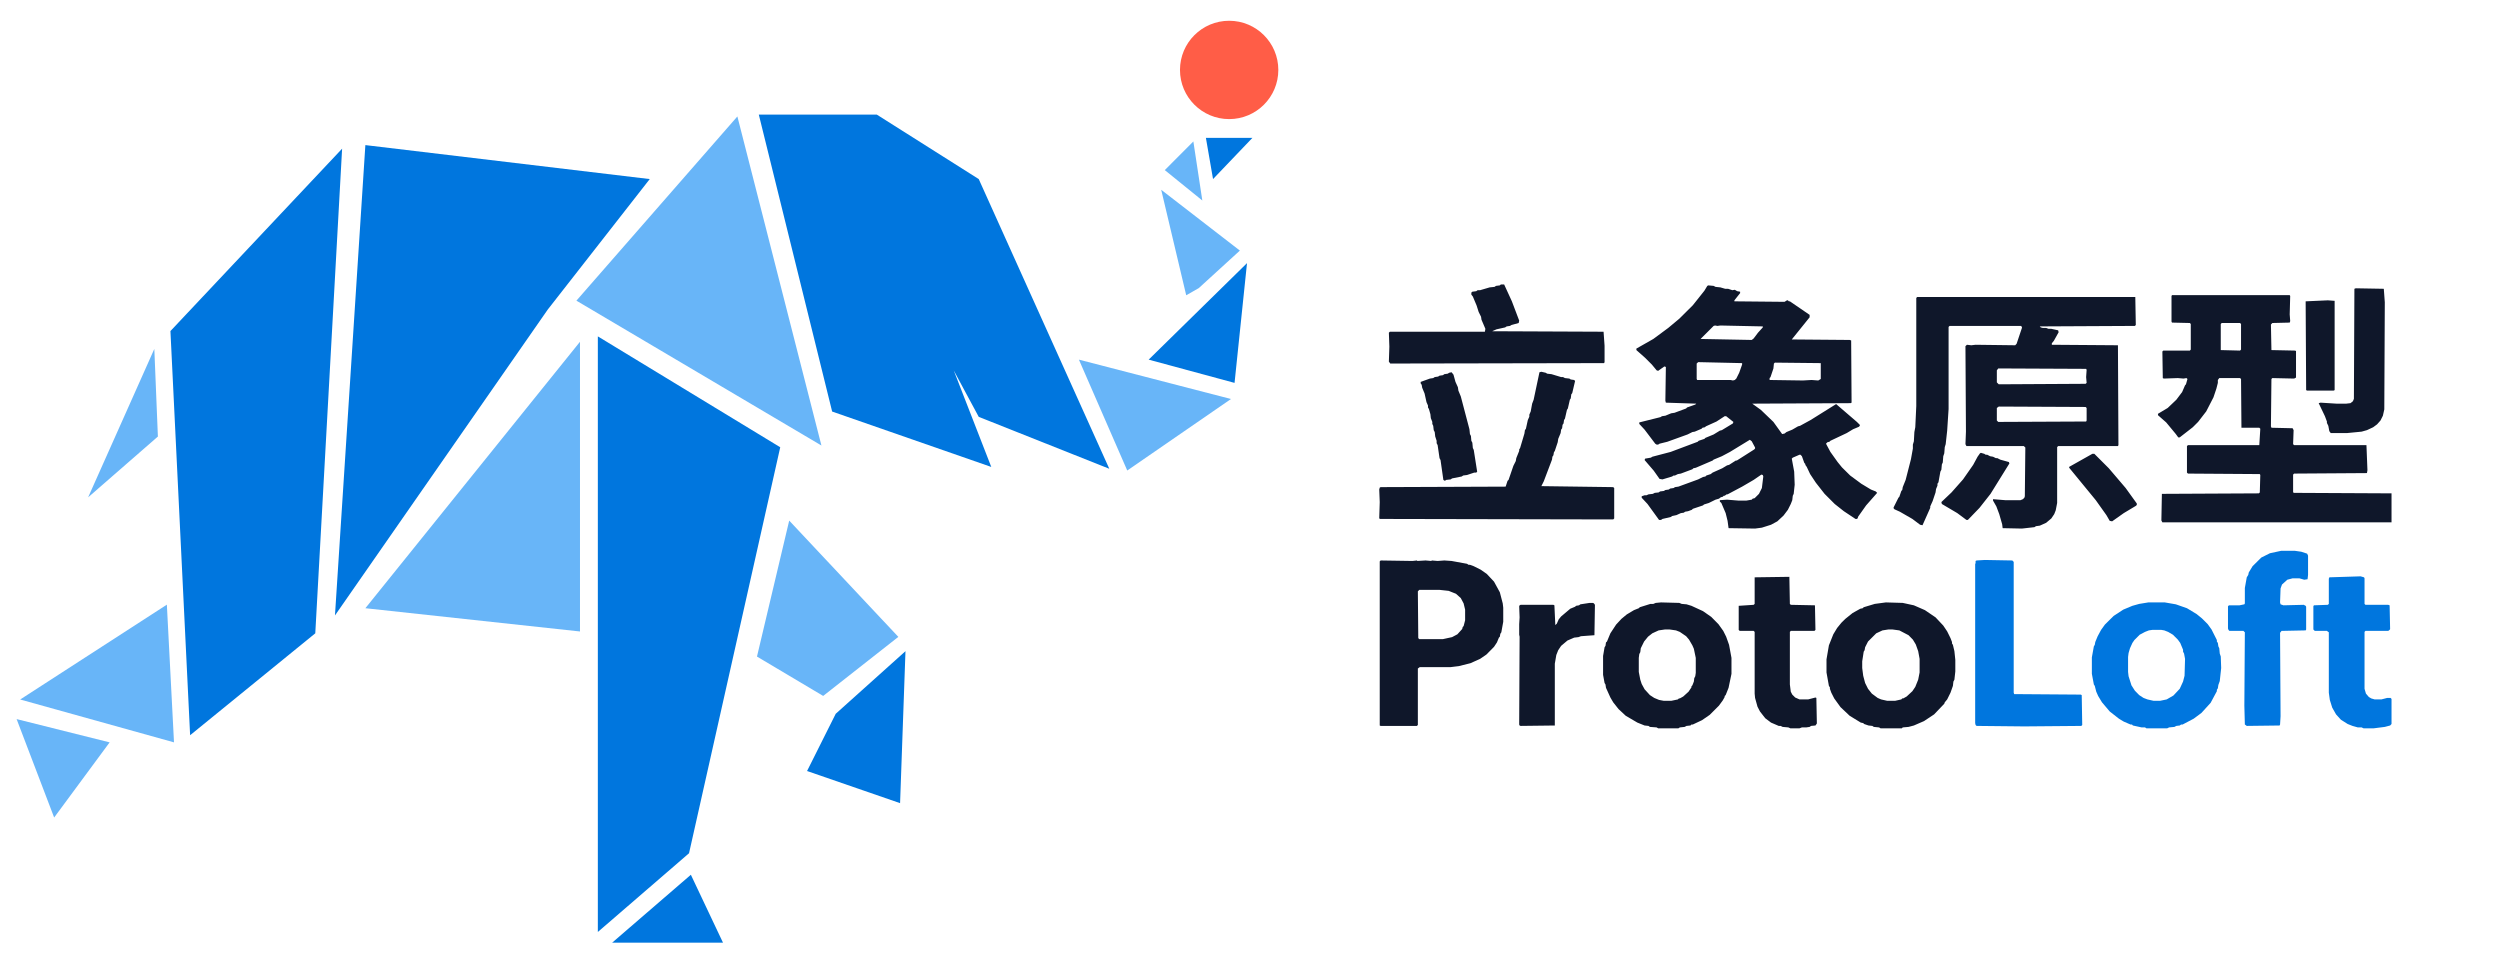
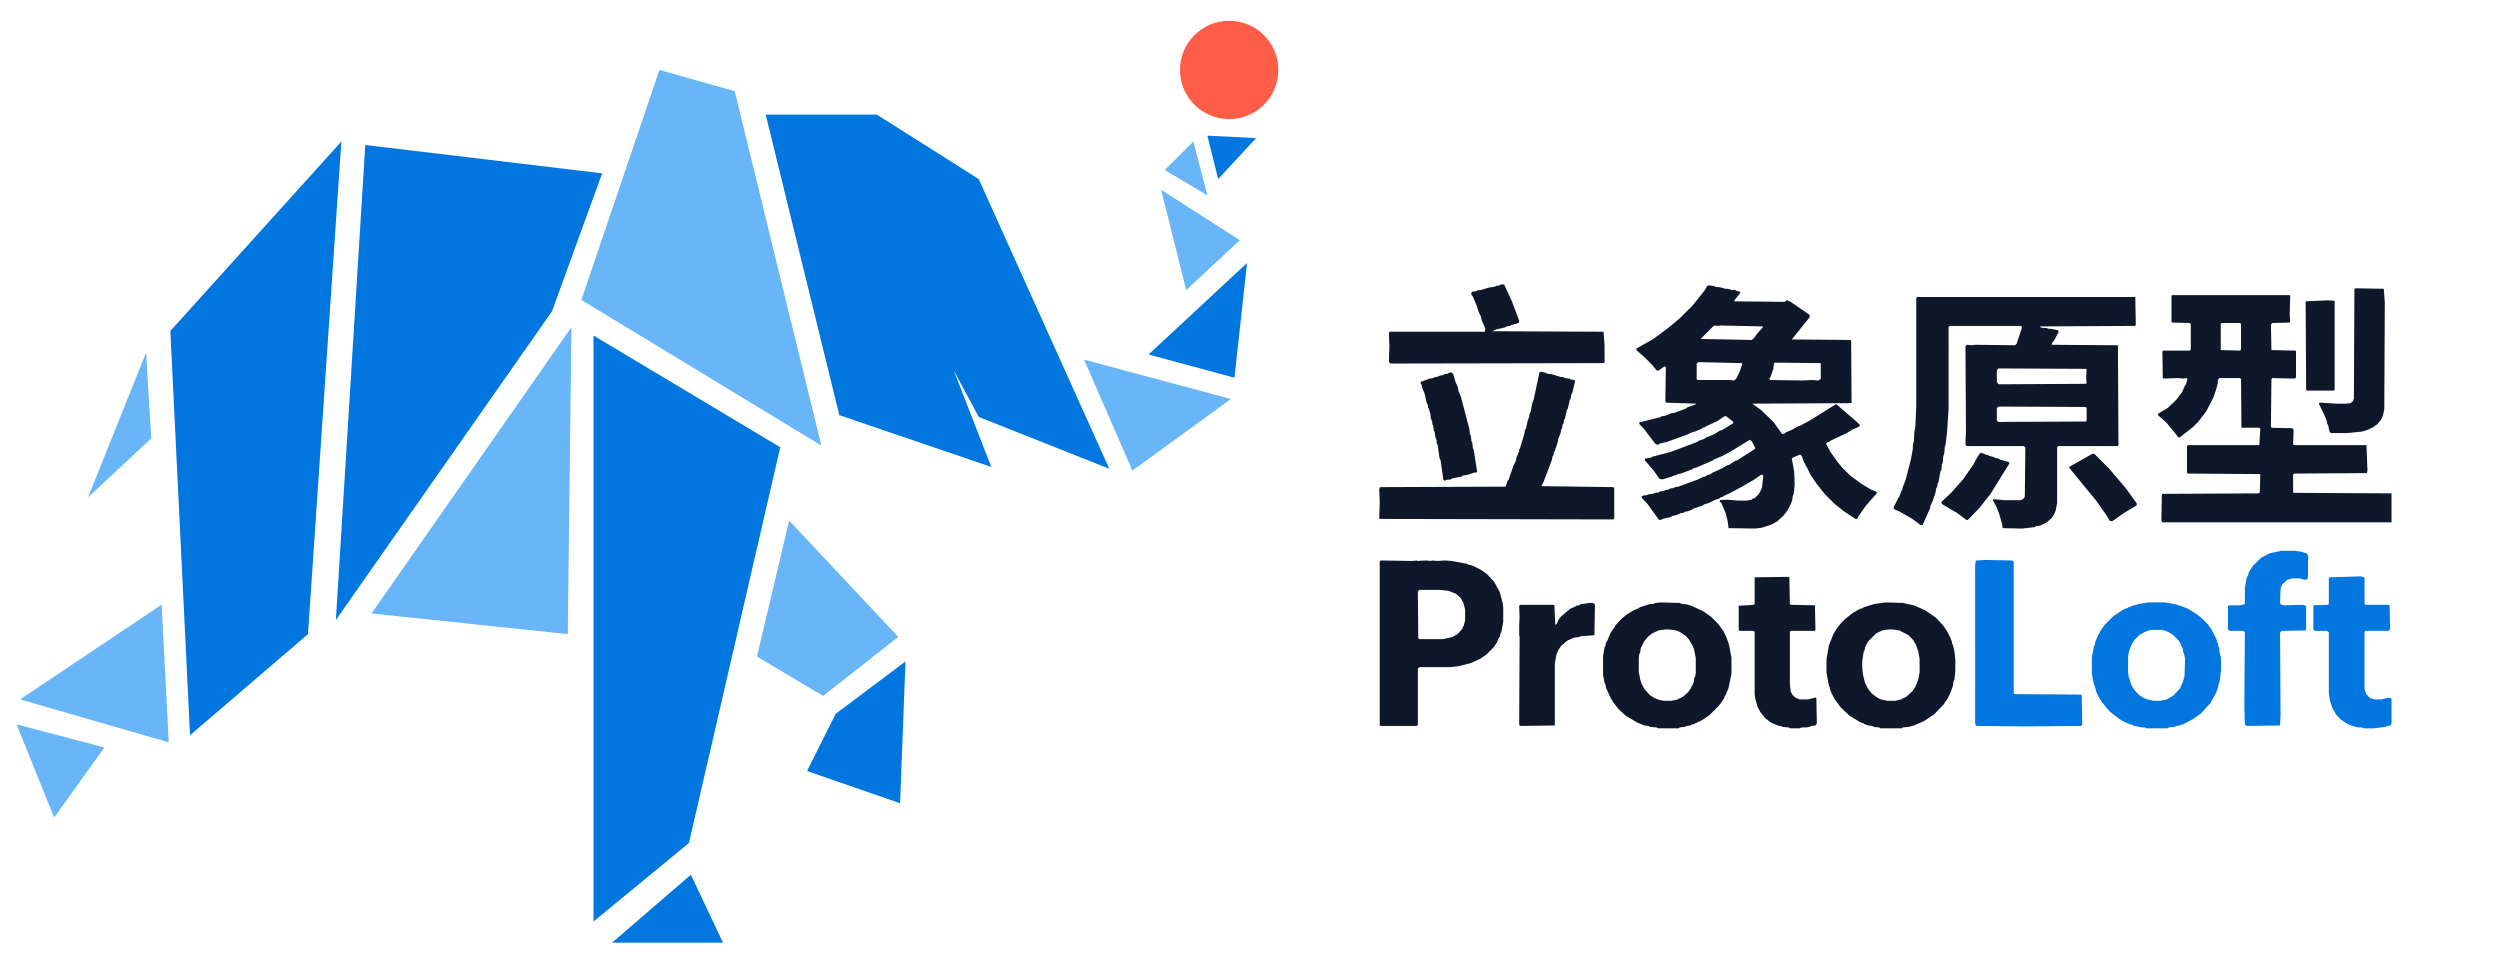
<svg xmlns="http://www.w3.org/2000/svg" viewBox="0 0 301 116" width="301" height="116">
  <g id="origami-elephant">
-     <polygon points="18.58,42.01 19.01,52.56 10.61,59.88" fill="#68b5f8" />
-     <polygon points="20.09,72.8 20.95,89.38 2.43,84.22" fill="#68b5f8" />
-     <polygon points="2.0,86.58 13.2,89.38 6.52,98.43" fill="#68b5f8" />
-     <polygon points="20.52,39.86 41.19,17.9 37.96,76.25 22.89,88.52" fill="#0076de" />
-     <polygon points="43.99,17.47 78.23,21.56 65.95,37.27 40.33,74.1" fill="#0076de" />
-     <polygon points="69.83,41.15 69.83,76.03 43.99,73.23" fill="#68b5f8" />
-     <polygon points="71.98,40.5 93.94,53.85 82.96,102.73 71.98,112.21" fill="#0076de" />
-     <polygon points="83.18,105.32 87.05,113.5 73.7,113.5" fill="#0076de" />
-     <polygon points="95.02,62.68 108.16,76.68 99.11,83.79 91.14,79.05" fill="#68b5f8" />
-     <polygon points="109.02,78.4 108.37,96.7 97.17,92.83 100.62,85.94" fill="#0076de" />
-     <polygon points="88.78,14.02 98.9,53.64 69.4,36.2" fill="#68b5f8" />
-     <polygon points="91.36,13.8 105.57,13.8 117.84,21.56 133.56,56.44 117.84,50.19 114.83,44.6 119.35,56.22 100.19,49.55" fill="#0076de" />
-     <polygon points="129.9,43.3 148.21,48.04 135.72,56.65" fill="#68b5f8" />
-     <polygon points="138.3,43.3 150.14,31.68 148.64,46.1" fill="#0076de" />
-     <polygon points="139.81,22.85 149.28,30.17 144.33,34.69 142.82,35.55" fill="#68b5f8" />
-     <polygon points="140.24,20.48 143.68,17.03 144.76,24.14" fill="#68b5f8" />
-     <polygon points="145.19,16.6 150.79,16.6 146.05,21.56" fill="#0076de" />
+     <polygon points="17.59,42.46 18.21,52.78 10.6,59.88" fill="#68b5f8" />
+     <polygon points="19.46,72.8 20.32,89.38 2.42,84.21" fill="#68b5f8" />
+     <polygon points="1.99,87.21 12.57,90.0 6.52,98.43" fill="#68b5f8" />
+     <polygon points="20.51,39.85 41.1,17.04 37.08,76.35 22.88,88.52" fill="#0076de" />
+     <polygon points="43.98,17.46 72.5,20.87 66.46,37.48 40.44,74.65" fill="#0076de" />
+     <polygon points="68.8,39.4 68.36,76.35 44.73,73.86" fill="#68b5f8" />
+     <polygon points="71.46,40.4 93.94,53.85 82.95,101.49 71.46,110.95" fill="#0076de" />
+     <polygon points="83.18,105.32 87.05,113.5 73.69,113.5" fill="#0076de" />
+     <polygon points="95.01,62.68 108.15,76.68 99.11,83.79 91.14,79.05" fill="#68b5f8" />
+     <polygon points="109.02,79.64 108.37,96.71 97.17,92.83 100.62,85.94" fill="#0076de" />
+     <polygon points="88.46,10.98 98.89,53.64 70.0,36.11 79.39,8.42" fill="#68b5f8" />
+     <polygon points="92.19,13.8 105.57,13.8 117.84,21.56 133.56,56.44 117.84,50.2 114.83,44.59 119.35,56.22 101.05,49.98" fill="#0076de" />
+     <polygon points="130.52,43.3 148.2,48.04 136.34,56.66" fill="#68b5f8" />
+     <polygon points="138.29,42.68 150.14,31.67 148.63,45.48" fill="#0076de" />
+     <polygon points="139.8,22.85 149.28,28.92 142.82,34.92" fill="#68b5f8" />
+     <polygon points="140.23,20.47 143.68,17.04 145.37,23.52" fill="#68b5f8" />
+     <polygon points="145.37,16.33 151.23,16.63 146.67,21.56" fill="#0076de" />
    <circle cx="147.99" cy="8.42" r="5.92" fill="#ff5d47" />
  </g>
  <g id="wordmark" fill-rule="evenodd">
    <path d="M191.91,72.65 L191.79,72.59 L191.39,72.59 L190.28,72.76 L190.11,72.88 L189.76,72.94 L189.64,73.05 L189.06,73.29 L187.96,74.22 L187.67,74.57 L187.44,75.09 L187.26,75.26 L187.15,72.88 L187.03,72.82 L183.08,72.82 L182.96,72.88 L182.91,73.0 L182.96,74.33 L182.91,75.15 L182.91,76.42 L182.96,76.66 L182.91,87.23 L182.96,87.35 L183.08,87.4 L187.2,87.35 L187.2,79.91 L187.38,78.86 L187.61,78.28 L187.96,77.76 L188.72,77.12 L189.53,76.77 L190.05,76.71 L190.34,76.6 L191.97,76.48 L192.03,72.82 Z M225.72,72.71 L224.39,73.11 L224.27,73.23 L223.98,73.29 L223.05,73.81 L222.18,74.51 L221.71,74.97 L221.19,75.61 L220.73,76.37 L220.2,77.7 L219.91,79.39 L219.91,80.96 L220.2,82.58 L220.32,82.76 L220.32,82.93 L220.49,83.4 L220.84,84.09 L221.6,85.14 L222.7,86.18 L224.04,87.0 L224.33,87.06 L224.44,87.17 L224.97,87.35 L225.43,87.4 L225.61,87.52 L226.24,87.58 L226.42,87.69 L228.98,87.69 L229.09,87.58 L229.79,87.52 L230.43,87.35 L231.65,86.82 L232.87,86.01 L234.09,84.73 L234.15,84.56 L234.44,84.21 L234.84,83.4 L235.13,82.58 L235.19,82.06 L235.31,81.83 L235.42,80.84 L235.42,79.45 L235.31,78.4 L235.13,77.64 L235.02,77.47 L235.02,77.3 L234.84,76.83 L234.44,76.02 L233.97,75.32 L233.04,74.33 L231.76,73.46 L230.43,72.88 L229.09,72.59 L227.06,72.53 Z M227.35,75.79 L227.87,75.79 L228.68,75.9 L229.79,76.48 L230.31,77.01 L230.66,77.59 L230.95,78.4 L231.12,79.33 L231.12,80.96 L230.95,81.83 L230.6,82.7 L230.25,83.22 L229.56,83.86 L229.15,84.09 L229.03,84.09 L228.92,84.21 L228.16,84.38 L227.23,84.38 L226.48,84.21 L226.07,84.03 L225.37,83.51 L224.91,82.93 L224.56,82.23 L224.33,81.36 L224.21,80.43 L224.21,79.62 L224.39,78.46 L224.5,78.28 L224.56,77.93 L224.91,77.24 L225.9,76.25 L226.65,75.9 Z M198.71,72.71 L197.43,73.11 L197.31,73.23 L196.73,73.46 L195.86,73.98 L195.22,74.51 L194.58,75.2 L193.89,76.25 L193.48,77.24 L193.36,77.35 L193.3,77.76 L193.19,77.93 L193.01,78.98 L193.01,81.25 L193.19,82.23 L193.3,82.41 L193.36,82.81 L193.89,83.98 L194.23,84.56 L194.87,85.37 L195.74,86.18 L197.14,87.0 L198.01,87.35 L198.48,87.4 L198.65,87.52 L199.46,87.58 L199.64,87.69 L202.08,87.69 L202.25,87.58 L202.83,87.52 L203.06,87.4 L203.53,87.35 L203.65,87.23 L203.82,87.23 L204.92,86.71 L205.85,86.07 L206.96,84.96 L207.42,84.33 L207.65,83.92 L207.65,83.8 L207.77,83.69 L208.12,82.81 L208.47,81.13 L208.47,79.21 L208.18,77.64 L207.83,76.66 L207.48,75.96 L206.9,75.15 L206.03,74.27 L205.04,73.58 L203.65,72.94 L203.06,72.76 L202.48,72.71 L202.19,72.59 L199.99,72.53 L199.35,72.59 L199.06,72.71 Z M200.45,75.79 L201.03,75.79 L201.79,75.9 L202.25,76.08 L203.01,76.6 L203.36,77.01 L203.76,77.7 L203.94,78.11 L204.17,79.21 L204.17,81.01 L204.11,81.42 L203.99,81.65 L203.94,82.06 L203.76,82.52 L203.65,82.64 L203.65,82.76 L203.3,83.28 L202.66,83.86 L202.25,84.09 L202.14,84.09 L202.02,84.21 L201.21,84.38 L200.33,84.38 L199.75,84.27 L199.17,84.03 L198.65,83.69 L198.01,82.99 L197.66,82.35 L197.49,81.83 L197.31,80.9 L197.31,79.21 L197.37,78.75 L197.49,78.52 L197.55,78.05 L197.95,77.24 L198.42,76.66 L198.94,76.25 L199.7,75.9 Z M211.26,69.51 L211.26,72.71 L211.14,72.82 L209.34,72.94 L209.34,75.84 L209.46,75.96 L211.14,75.96 L211.26,76.08 L211.26,83.51 L211.31,84.03 L211.6,85.08 L211.9,85.66 L212.53,86.47 L213.23,87.0 L214.16,87.4 L214.39,87.4 L214.63,87.52 L215.32,87.58 L215.56,87.69 L216.66,87.69 L216.95,87.58 L217.47,87.58 L217.88,87.52 L218.05,87.4 L218.58,87.35 L218.75,87.11 L218.69,84.03 L218.58,83.98 L217.7,84.21 L216.66,84.21 L216.14,83.98 L215.79,83.63 L215.61,83.28 L215.5,82.41 L215.5,76.08 L215.61,75.96 L218.46,75.96 L218.58,75.84 L218.52,72.88 L215.61,72.82 L215.5,72.71 L215.44,69.45 Z M176.63,67.88 L174.77,67.54 L173.9,67.48 L173.09,67.54 L172.39,67.48 L172.33,67.54 L171.64,67.48 L170.65,67.54 L170.59,67.48 L170.07,67.54 L166.23,67.48 L166.12,67.59 L166.12,87.35 L166.23,87.4 L170.59,87.4 L170.71,87.29 L170.71,80.49 L170.94,80.32 L174.66,80.32 L175.64,80.2 L177.04,79.85 L178.2,79.33 L178.96,78.81 L179.88,77.88 L180.23,77.35 L180.47,76.77 L180.58,76.66 L180.64,76.31 L180.76,76.13 L180.99,74.86 L180.99,73.17 L180.93,72.65 L180.58,71.31 L179.88,70.03 L179.01,69.1 L178.26,68.58 L177.44,68.17 L176.98,68.0 L176.81,68.0 Z M170.88,71.02 L173.32,71.02 L174.42,71.14 L175.3,71.49 L175.88,72.01 L176.22,72.65 L176.4,73.4 L176.4,74.68 L176.22,75.38 L176.11,75.49 L176.05,75.73 L175.47,76.37 L174.83,76.71 L173.73,76.95 L170.88,76.95 L170.76,76.83 L170.71,71.2 Z M251.92,54.64 L249.13,56.21 L249.13,56.32 L252.33,60.22 L253.61,62.02 L254.01,62.71 L254.3,62.77 L255.7,61.78 L257.15,60.91 L257.27,60.8 L257.27,60.62 L255.93,58.76 L253.9,56.38 L252.16,54.64 Z M241.87,55.63 L240.83,55.34 L240.48,55.16 L240.3,55.16 L239.96,54.99 L239.61,54.93 L239.26,54.75 L239.08,54.75 L238.91,54.64 L238.5,54.52 L238.39,54.58 L238.1,54.99 L237.57,55.97 L236.35,57.72 L234.96,59.29 L233.74,60.45 L233.8,60.68 L235.66,61.78 L236.76,62.6 L236.93,62.6 L238.33,61.15 L239.66,59.46 L241.93,55.8 Z M174.77,44.82 L174.48,44.88 L174.31,44.99 L173.9,45.05 L173.73,45.17 L173.32,45.23 L173.15,45.34 L172.74,45.4 L172.56,45.52 L172.16,45.58 L171.05,45.98 L171.05,46.16 L171.17,46.33 L171.23,46.68 L171.52,47.38 L171.75,48.42 L171.93,48.83 L171.93,49.06 L172.04,49.24 L172.22,49.87 L172.27,50.34 L172.45,50.8 L172.45,51.04 L172.56,51.27 L172.62,51.79 L172.74,52.02 L172.8,52.55 L172.97,53.07 L172.97,53.36 L173.09,53.59 L173.32,55.16 L173.44,55.39 L173.78,57.78 L173.96,57.89 L174.13,57.78 L174.66,57.72 L174.83,57.6 L175.99,57.37 L176.17,57.25 L176.63,57.19 L177.5,56.9 L177.74,56.9 L177.85,56.79 L177.44,54.17 L177.33,53.94 L177.27,53.3 L177.15,53.07 L177.1,52.49 L176.98,52.26 L176.92,51.68 L175.88,47.73 L175.59,47.03 L175.53,46.62 L175.24,45.98 L175.0,45.11 Z M189.64,45.87 L189.53,45.75 L189.12,45.69 L188.95,45.58 L188.42,45.52 L188.19,45.4 L187.96,45.4 L186.8,45.05 L186.28,44.99 L186.1,44.88 L185.58,44.76 L185.35,44.82 L184.65,48.13 L184.47,48.6 L184.3,49.53 L184.13,49.93 L184.13,50.17 L183.95,50.57 L183.72,51.62 L183.6,51.79 L183.54,52.2 L183.02,53.94 L182.91,54.12 L182.91,54.29 L182.56,55.16 L182.5,55.51 L182.21,56.09 L181.63,57.78 L181.51,57.89 L181.28,58.59 L166.23,58.65 L166.12,58.71 L166.06,58.94 L166.12,60.45 L166.06,62.37 L166.12,62.48 L194.23,62.54 L194.35,62.42 L194.35,58.76 L194.23,58.65 L185.58,58.53 L185.87,57.95 L186.86,55.34 L186.91,54.99 L187.03,54.81 L187.09,54.46 L187.2,54.29 L187.55,53.24 L187.61,52.84 L187.9,52.14 L187.96,51.73 L188.08,51.56 L188.13,51.15 L188.25,50.98 L188.31,50.57 L188.42,50.4 L188.66,49.35 L188.77,49.18 L189.01,48.13 L189.12,47.96 L189.18,47.49 L189.3,47.32 Z M281.09,36.22 L280.27,36.16 L277.6,36.28 L277.66,46.97 L277.78,47.03 L280.97,47.03 L281.09,46.97 Z M230.83,35.76 L230.72,35.87 L230.72,48.89 L230.6,51.44 L230.49,52.02 L230.43,53.13 L230.31,53.53 L230.31,54.0 L230.08,55.28 L229.44,57.78 L229.09,58.65 L229.03,59.0 L228.92,59.11 L228.68,59.81 L228.57,59.93 L227.99,61.09 L227.99,61.2 L228.1,61.32 L228.74,61.61 L230.25,62.48 L231.18,63.18 L231.47,63.24 L232.4,61.15 L232.4,60.97 L232.69,60.33 L233.04,59.29 L233.1,58.88 L233.27,58.47 L233.27,58.24 L233.39,58.07 L233.62,56.79 L233.74,56.56 L233.8,55.92 L233.91,55.68 L233.97,54.93 L234.09,54.58 L234.15,53.83 L234.26,53.48 L234.44,51.85 L234.61,49.24 L234.61,39.36 L234.73,39.24 L243.32,39.24 L243.44,39.36 L243.44,39.48 L242.8,41.39 L242.63,41.57 L237.86,41.51 L237.34,41.57 L236.82,41.51 L236.64,41.68 L236.7,51.97 L236.64,53.48 L236.76,53.71 L243.67,53.71 L243.85,53.88 L243.79,59.75 L243.73,59.93 L243.56,60.1 L243.27,60.22 L241.41,60.22 L239.96,60.1 L239.96,60.27 L240.36,60.97 L240.71,61.9 L241.06,63.12 L241.12,63.59 L243.44,63.64 L244.95,63.47 L245.13,63.35 L245.59,63.29 L246.35,62.95 L246.98,62.42 L247.33,61.9 L247.51,61.44 L247.68,60.56 L247.68,53.83 L247.8,53.71 L255.0,53.71 L255.06,53.59 L255.0,41.57 L247.04,41.51 L247.04,41.33 L247.28,41.04 L247.86,40.0 L247.8,39.77 L246.98,39.59 L246.64,39.59 L246.35,39.48 L245.94,39.48 L245.71,39.42 L245.59,39.3 L257.04,39.24 L257.15,39.13 L257.09,35.76 Z M240.42,49.12 L240.65,48.95 L251.11,49.0 L251.23,49.12 L251.23,50.63 L251.17,50.75 L240.59,50.8 L240.42,50.63 Z M240.42,44.59 L240.59,44.36 L251.17,44.41 L251.23,44.53 L251.17,45.4 L251.23,46.1 L251.11,46.21 L240.65,46.27 L240.42,46.04 Z M261.51,35.53 L261.45,35.64 L261.45,38.72 L261.51,38.84 L263.66,38.89 L263.77,39.01 L263.77,42.09 L263.66,42.21 L260.46,42.21 L260.35,42.32 L260.4,45.52 L260.52,45.58 L262.21,45.52 L262.9,45.58 L263.25,45.52 L263.37,45.63 L263.19,46.27 L263.08,46.39 L262.73,47.2 L262.03,48.13 L260.99,49.12 L259.82,49.82 L259.82,49.99 L260.81,50.86 L261.97,52.26 L262.26,52.66 L262.44,52.66 L264.01,51.44 L264.65,50.8 L265.63,49.53 L266.5,47.84 L266.85,46.8 L267.03,46.1 L267.03,45.75 L267.2,45.52 L269.7,45.52 L269.82,45.63 L269.87,51.5 L272.02,51.5 L272.14,51.62 L272.02,53.59 L263.43,53.59 L263.31,53.71 L263.31,56.9 L263.43,57.02 L272.08,57.08 L272.14,57.19 L272.08,59.29 L271.97,59.4 L260.29,59.46 L260.23,62.66 L260.35,62.89 L287.94,62.89 L287.94,59.4 L276.15,59.34 L276.09,59.23 L276.09,57.14 L276.21,57.02 L284.98,56.96 L285.04,56.61 L284.92,53.59 L276.21,53.59 L276.09,53.48 L276.15,51.79 L276.03,51.56 L273.48,51.5 L273.42,51.33 L273.48,45.63 L273.59,45.52 L276.21,45.58 L276.44,45.46 L276.44,42.26 L276.32,42.21 L273.48,42.15 L273.42,39.07 L273.59,38.89 L275.68,38.84 L275.74,38.66 L275.68,37.85 L275.74,35.64 L275.68,35.53 Z M267.49,38.89 L269.7,38.89 L269.82,39.01 L269.82,42.09 L269.7,42.21 L267.38,42.15 L267.38,39.01 Z M287.01,34.77 L283.64,34.71 L283.47,34.77 L283.41,48.02 L283.29,48.31 L283.0,48.54 L282.48,48.6 L281.32,48.6 L279.4,48.48 L279.17,48.54 L279.92,50.11 L280.16,50.75 L280.16,50.92 L280.33,51.27 L280.45,51.91 L280.62,52.14 L282.6,52.14 L284.34,51.97 L284.98,51.79 L285.73,51.44 L286.2,51.09 L286.61,50.63 L286.9,50.05 L287.07,49.29 L287.13,36.4 Z M197.02,41.97 L197.02,42.15 L198.07,43.08 L198.88,43.89 L199.46,44.59 L199.64,44.65 L200.39,44.12 L200.57,44.18 L200.51,48.25 L200.57,48.48 L204.23,48.6 L204.11,48.71 L203.12,49.06 L203.01,49.18 L201.61,49.7 L201.21,49.76 L200.51,50.05 L200.1,50.11 L199.93,50.22 L197.37,50.86 L197.37,51.04 L198.01,51.73 L199.29,53.42 L199.46,53.53 L199.64,53.53 L199.81,53.42 L200.74,53.19 L203.18,52.31 L203.76,52.02 L204.05,51.97 L204.87,51.62 L204.98,51.5 L205.27,51.44 L205.39,51.33 L206.67,50.75 L207.65,50.11 L207.83,50.11 L208.7,50.8 L208.64,50.98 L207.31,51.79 L207.07,51.85 L206.32,52.31 L205.33,52.72 L205.21,52.84 L204.52,53.07 L204.4,53.19 L201.15,54.41 L198.94,54.99 L198.77,55.1 L198.07,55.22 L198.01,55.39 L199.11,56.67 L199.81,57.66 L200.16,57.72 L201.32,57.37 L201.5,57.25 L201.67,57.25 L202.02,57.08 L202.37,57.02 L203.76,56.5 L203.88,56.38 L204.17,56.32 L206.2,55.45 L206.32,55.34 L207.31,54.93 L208.29,54.41 L210.68,52.95 L210.91,53.13 L211.31,53.88 L211.31,54.0 L211.2,54.12 L209.11,55.45 L208.99,55.45 L208.18,55.97 L207.94,56.03 L207.36,56.38 L206.2,56.9 L205.97,57.08 L205.45,57.25 L205.33,57.37 L205.04,57.43 L204.46,57.72 L202.08,58.59 L201.67,58.65 L201.5,58.76 L201.09,58.82 L200.92,58.94 L200.51,59.0 L200.33,59.11 L199.87,59.17 L199.7,59.29 L199.23,59.34 L199.0,59.46 L198.48,59.52 L198.24,59.63 L198.01,59.63 L197.66,59.75 L197.66,59.93 L198.36,60.68 L199.75,62.6 L199.99,62.6 L200.16,62.48 L201.15,62.25 L201.32,62.13 L201.84,62.02 L202.37,61.78 L202.72,61.73 L202.89,61.61 L203.24,61.55 L203.7,61.38 L203.82,61.26 L205.04,60.85 L205.16,60.74 L205.74,60.56 L206.55,60.16 L206.96,60.04 L207.19,59.87 L207.42,59.81 L207.54,59.69 L207.65,59.69 L207.89,59.52 L208.0,59.52 L209.75,58.59 L211.14,57.78 L212.07,57.14 L212.24,57.19 L212.3,57.37 L212.13,58.76 L211.78,59.46 L211.26,59.98 L211.02,60.04 L210.91,60.16 L210.27,60.27 L209.28,60.27 L207.94,60.16 L207.07,60.22 L207.07,60.39 L207.25,60.56 L207.77,61.78 L208.0,62.71 L208.12,63.59 L211.31,63.64 L212.13,63.53 L213.23,63.18 L213.99,62.77 L214.74,62.07 L215.26,61.38 L215.61,60.68 L215.79,60.22 L215.85,59.69 L215.96,59.46 L216.08,58.36 L216.02,56.79 L215.73,55.22 L215.85,55.1 L216.66,54.75 L216.78,54.75 L216.95,54.93 L217.24,55.74 L217.36,55.86 L217.36,55.97 L217.53,56.21 L217.94,57.08 L218.63,58.12 L219.68,59.46 L220.9,60.68 L222.0,61.55 L223.4,62.48 L223.57,62.48 L223.69,62.37 L223.69,62.25 L224.68,60.85 L226.01,59.34 L225.84,59.17 L225.26,58.94 L224.1,58.24 L222.76,57.25 L221.77,56.27 L221.25,55.63 L220.38,54.41 L219.85,53.42 L220.03,53.24 L220.26,53.19 L220.38,53.07 L222.35,52.14 L223.11,51.68 L223.8,51.39 L223.92,51.27 L223.92,51.15 L223.57,50.8 L221.07,48.65 L218.0,50.57 L216.72,51.27 L216.48,51.33 L215.79,51.73 L215.09,52.02 L214.86,52.2 L214.57,52.26 L213.52,50.8 L212.01,49.35 L210.97,48.6 L222.82,48.54 L222.93,48.48 L222.88,40.99 L222.7,40.93 L215.73,40.87 L217.88,38.2 L217.88,37.91 L215.5,36.28 L215.38,36.28 L215.26,36.16 L215.15,36.16 L214.86,36.34 L208.82,36.28 L208.82,36.16 L209.51,35.29 L209.51,35.12 L209.16,35.06 L208.87,34.89 L208.58,34.94 L208.06,34.77 L207.71,34.77 L207.13,34.6 L206.55,34.54 L206.32,34.42 L205.68,34.36 L205.56,34.42 L205.21,35.0 L203.82,36.75 L202.19,38.37 L200.86,39.48 L199.06,40.81 Z M213.06,45.75 L213.06,45.52 L213.17,45.4 L213.52,44.36 L213.58,43.77 L213.7,43.66 L219.22,43.72 L219.22,45.63 L218.92,45.81 L218.11,45.75 L217.07,45.81 Z M204.28,45.63 L204.28,43.77 L204.46,43.6 L209.75,43.72 L209.75,43.89 L209.4,44.88 L209.05,45.58 L208.87,45.75 L208.64,45.81 L208.35,45.75 L204.34,45.75 Z M204.75,40.81 L206.32,39.24 L206.49,39.19 L206.78,39.24 L207.13,39.19 L212.24,39.3 L212.24,39.42 L211.66,40.06 L211.14,40.75 L210.91,40.93 Z M193.07,39.94 L179.65,39.88 L180.18,39.65 L181.22,39.42 L181.4,39.3 L181.8,39.24 L181.98,39.13 L182.85,38.89 L182.91,38.6 L182.03,36.28 L181.1,34.25 L180.7,34.25 L180.58,34.36 L180.12,34.42 L179.94,34.54 L179.36,34.6 L178.2,34.94 L177.91,34.94 L177.74,35.06 L177.27,35.12 L177.15,35.23 L177.15,35.47 L177.33,35.7 L177.79,36.8 L178.03,37.56 L178.32,38.14 L178.37,38.49 L178.84,39.59 L178.78,39.94 L167.34,39.94 L167.22,40.06 L167.28,41.74 L167.22,43.54 L167.39,43.77 L193.13,43.72 L193.19,43.6 L193.19,41.63 Z" fill="#0f172a" />
    <path d="M257.56,72.71 L256.74,72.94 L255.64,73.4 L254.48,74.16 L253.43,75.2 L252.97,75.84 L252.56,76.6 L252.27,77.3 L252.21,77.64 L252.1,77.82 L251.86,79.15 L251.86,81.13 L252.1,82.41 L252.21,82.58 L252.39,83.28 L252.62,83.8 L253.08,84.56 L254.01,85.66 L255.12,86.53 L255.7,86.88 L256.51,87.23 L256.69,87.23 L256.8,87.35 L257.85,87.58 L258.26,87.58 L258.43,87.69 L260.93,87.69 L261.16,87.58 L261.8,87.52 L262.03,87.4 L262.44,87.35 L262.61,87.23 L262.79,87.23 L264.12,86.53 L265.05,85.84 L266.16,84.62 L266.91,83.22 L266.91,83.05 L267.03,82.87 L267.09,82.47 L267.26,82.0 L267.43,80.43 L267.38,79.04 L267.26,78.69 L267.2,78.05 L267.09,77.82 L267.03,77.41 L266.91,77.24 L266.91,77.06 L266.27,75.79 L265.81,75.15 L265.11,74.45 L264.47,73.93 L263.31,73.23 L261.97,72.76 L260.64,72.53 L258.66,72.53 Z M259.13,75.84 L260.23,75.84 L260.58,75.9 L261.04,76.08 L261.62,76.42 L262.21,77.01 L262.5,77.41 L262.84,78.23 L262.84,78.46 L262.96,78.69 L263.08,79.33 L263.02,81.36 L262.84,82.06 L262.44,82.93 L261.68,83.74 L260.87,84.21 L260.06,84.38 L259.3,84.38 L258.55,84.21 L258.08,84.03 L257.56,83.69 L257.04,83.16 L256.63,82.52 L256.28,81.42 L256.22,80.9 L256.22,79.1 L256.28,78.63 L256.45,78.05 L256.74,77.41 L256.98,77.06 L257.62,76.42 L258.26,76.08 L258.72,75.9 Z M280.45,69.51 L280.39,69.69 L280.39,72.71 L280.27,72.82 L278.59,72.88 L278.53,73.0 L278.53,75.79 L278.7,75.96 L280.16,75.96 L280.39,76.13 L280.39,83.4 L280.51,84.27 L280.8,85.2 L281.26,86.01 L281.84,86.65 L282.66,87.17 L283.24,87.4 L283.88,87.58 L284.34,87.58 L284.57,87.69 L285.79,87.69 L287.13,87.52 L287.77,87.35 L287.94,87.17 L287.94,84.15 L287.83,84.03 L287.42,84.03 L286.72,84.21 L285.91,84.21 L285.5,84.09 L285.21,83.92 L284.86,83.51 L284.69,82.93 L284.69,76.08 L284.8,75.96 L287.54,75.96 L287.71,75.84 L287.77,75.73 L287.71,72.88 L287.54,72.82 L284.8,72.82 L284.69,72.71 L284.69,69.63 L284.63,69.51 L284.22,69.39 Z M237.86,67.54 L237.86,67.83 L237.81,67.88 L237.81,87.06 L237.86,87.29 L237.98,87.4 L243.73,87.46 L250.59,87.4 L250.7,87.29 L250.64,83.69 L250.53,83.63 L242.51,83.57 L242.45,83.4 L242.45,67.65 L242.28,67.48 L238.97,67.42 L237.98,67.48 Z M277.08,66.43 L276.32,66.32 L274.64,66.32 L273.3,66.61 L272.26,67.13 L271.21,68.17 L270.75,68.93 L270.69,69.22 L270.51,69.51 L270.28,70.79 L270.28,72.65 L270.22,72.76 L269.64,72.88 L268.36,72.88 L268.25,73.0 L268.25,75.67 L268.31,75.84 L268.42,75.96 L270.11,75.96 L270.28,76.13 L270.22,84.96 L270.28,87.23 L270.51,87.4 L274.46,87.35 L274.52,87.23 L274.58,86.24 L274.52,76.19 L274.7,75.96 L277.6,75.9 L277.66,75.79 L277.66,73.05 L277.6,72.94 L277.37,72.82 L274.93,72.88 L274.58,72.76 L274.52,72.53 L274.58,70.85 L274.75,70.38 L275.39,69.8 L276.03,69.63 L276.85,69.63 L277.43,69.8 L277.83,69.74 L277.89,69.22 L277.89,66.9 L277.78,66.66 Z" fill="#0076de" />
  </g>
</svg>
